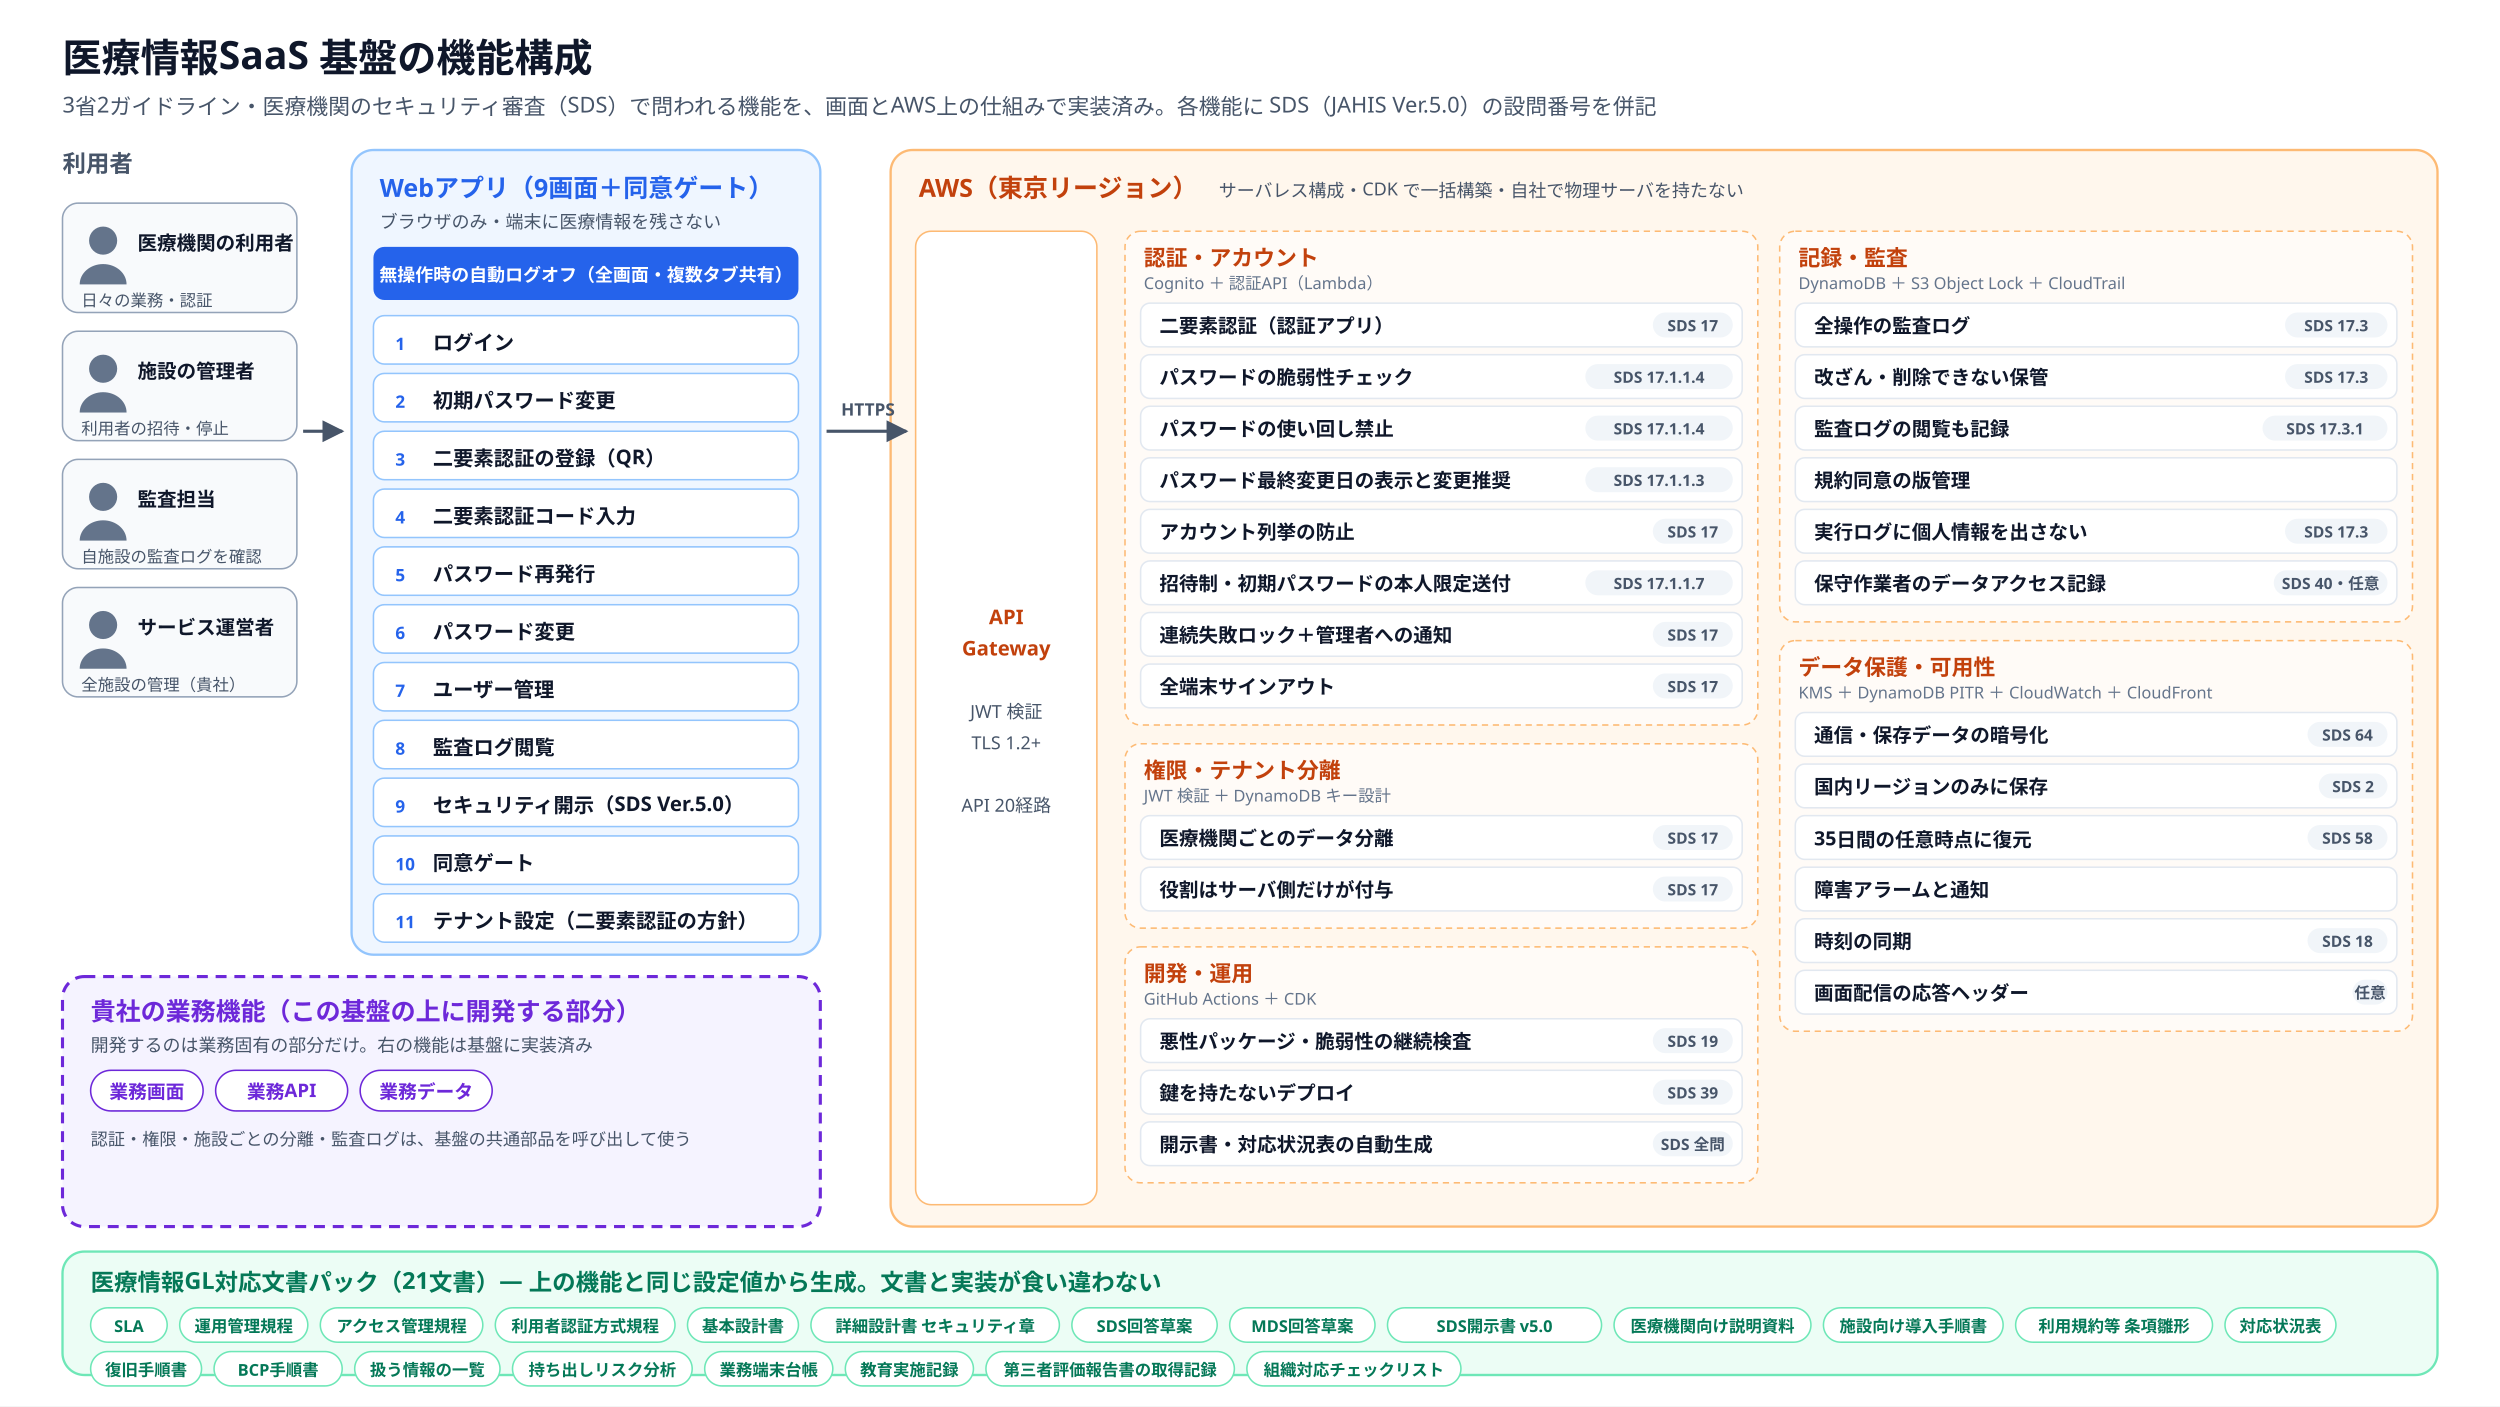
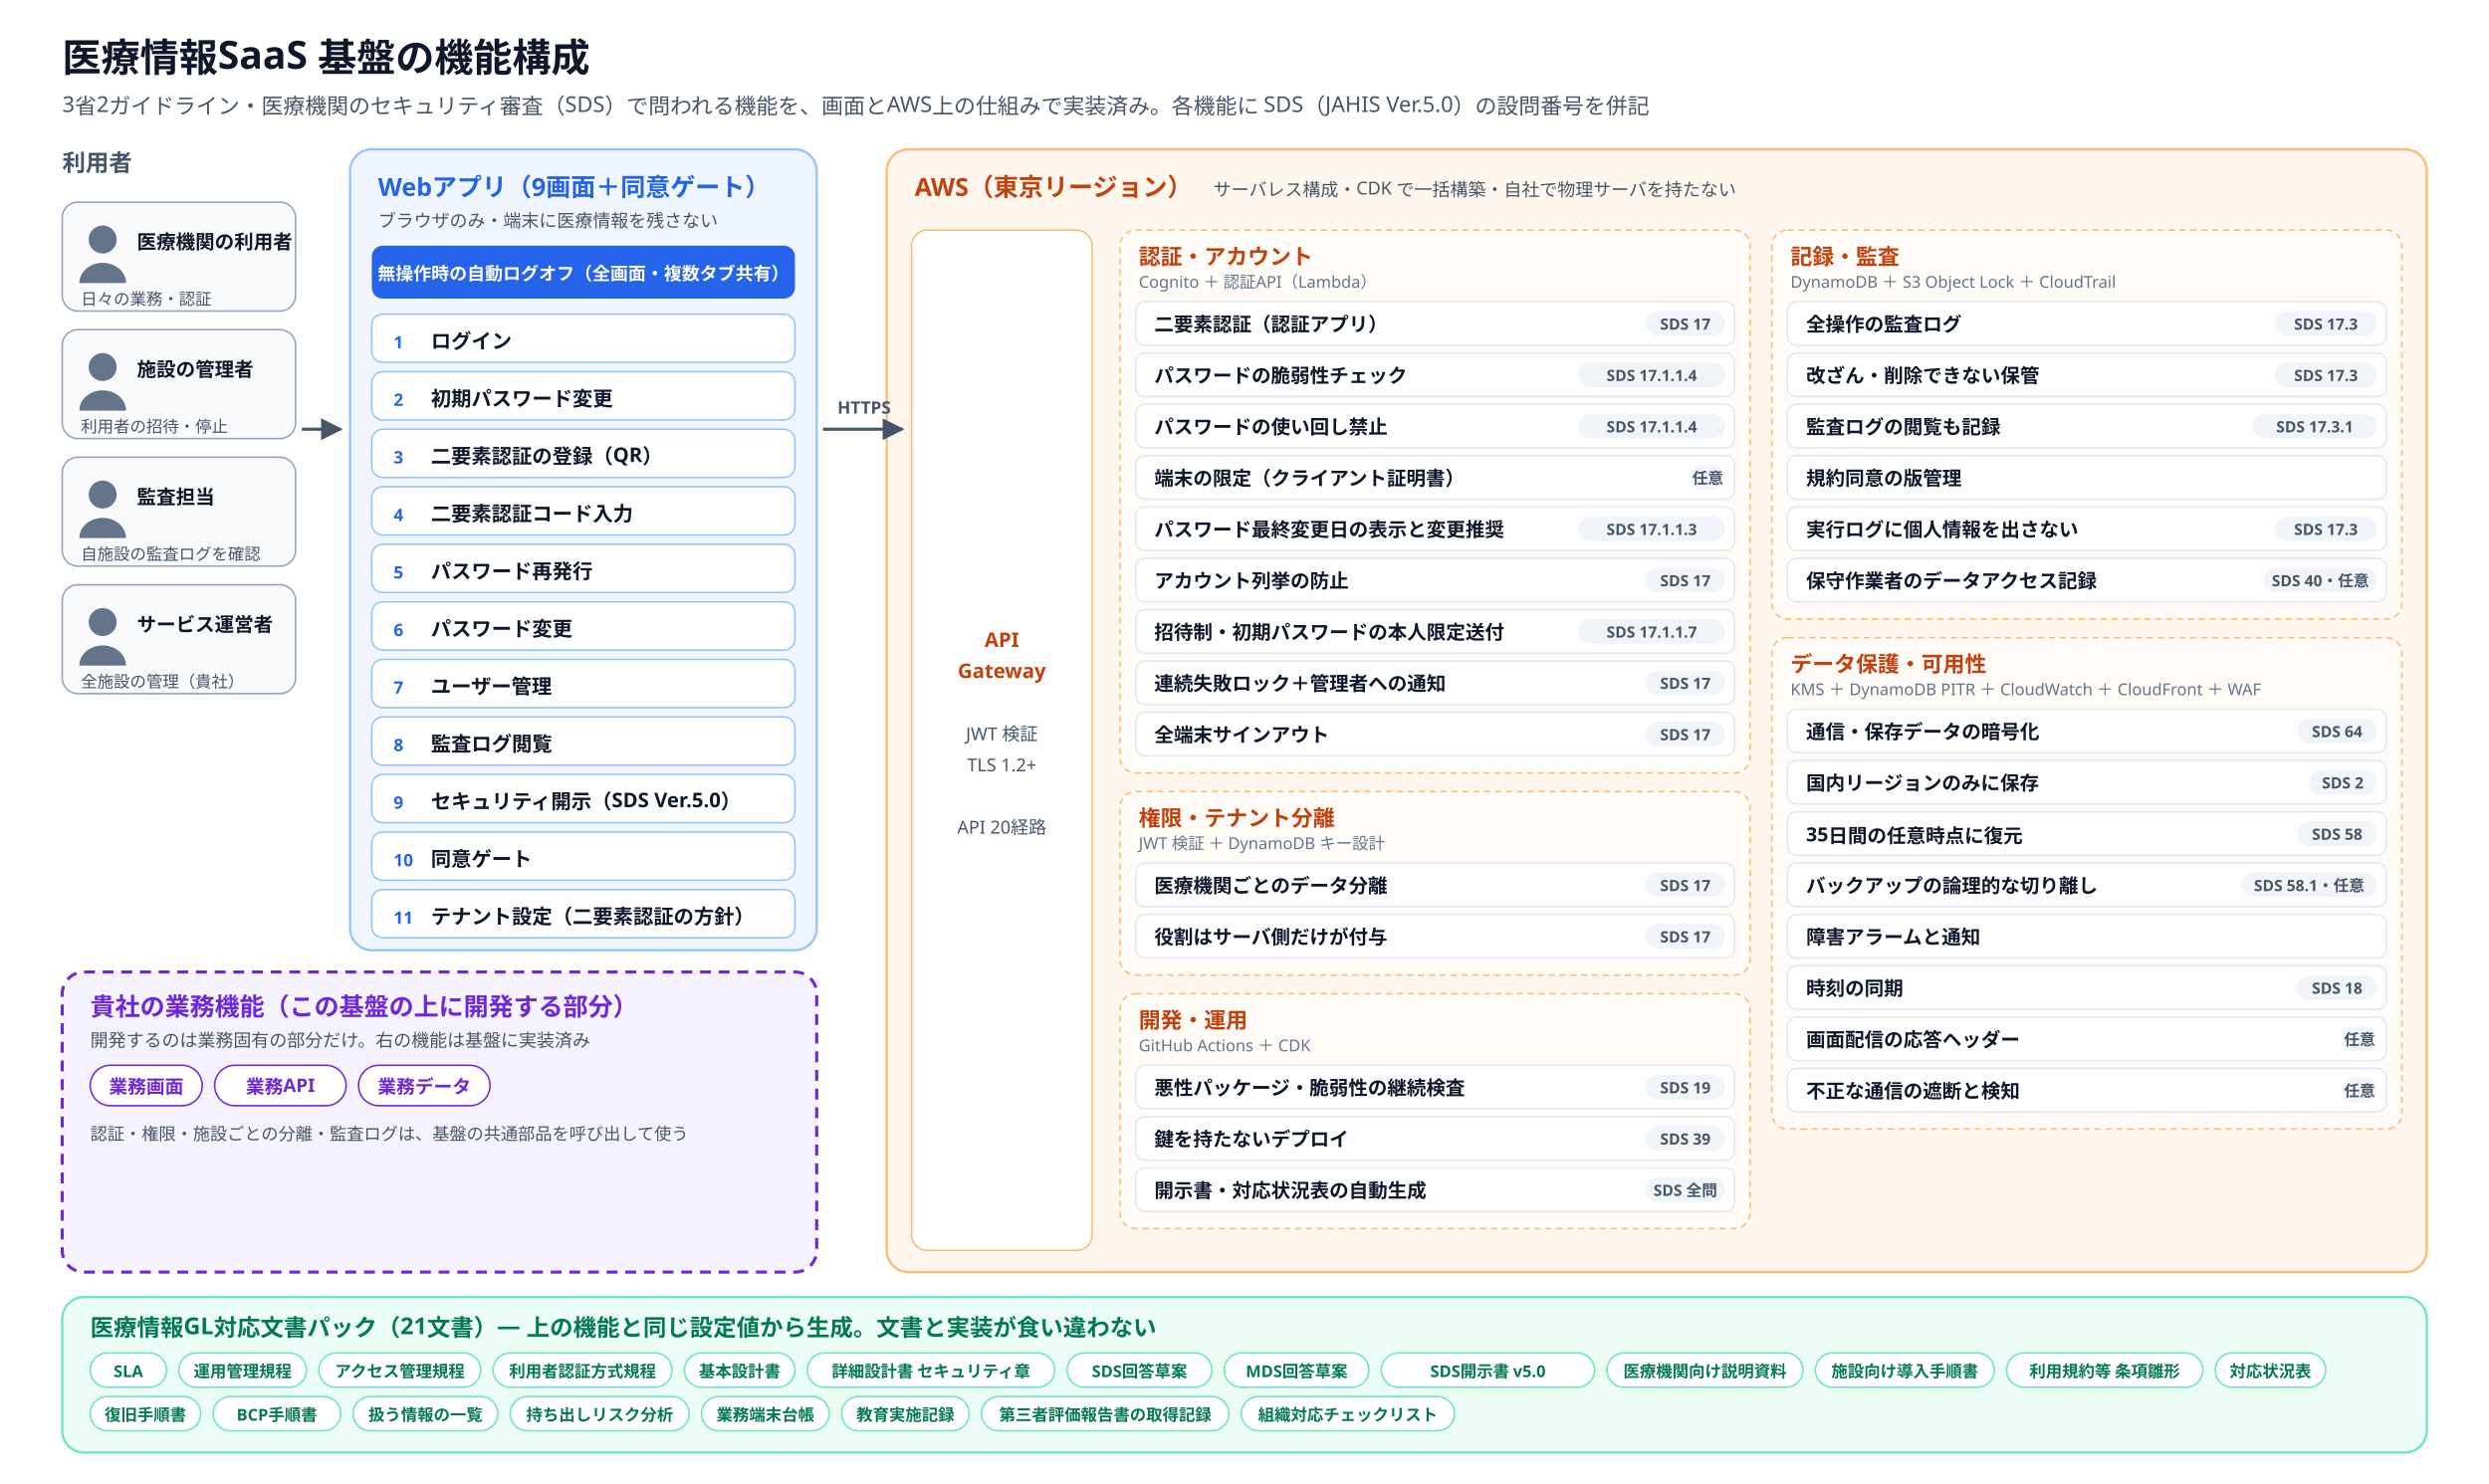
- <svg xmlns="http://www.w3.org/2000/svg" viewBox="0 0 1600 900" width="1600" height="900" font-family="'Hiragino Sans','Noto Sans JP','Yu Gothic UI',sans-serif">
+ <svg xmlns="http://www.w3.org/2000/svg" viewBox="0 0 1600 954" width="1600" height="954" font-family="'Hiragino Sans','Noto Sans JP','Yu Gothic UI',sans-serif">
  <defs>
    <marker id="ar" viewBox="0 0 10 10" refX="9" refY="5" markerWidth="7" markerHeight="7" orient="auto">
      <path d="M0 0L10 5L0 10z" fill="#475569" />
    </marker>
  </defs>
-   <rect width="1600" height="900" fill="#ffffff" />
+   <rect width="1600" height="954" fill="#ffffff" />
  <text x="40" y="46" font-size="25" font-weight="700" fill="#0f172a" text-anchor="start">医療情報SaaS 基盤の機能構成</text>
  <text x="40" y="72" font-size="14" font-weight="400" fill="#475569" text-anchor="start">3省2ガイドライン・医療機関のセキュリティ審査（SDS）で問われる機能を、画面とAWS上の仕組みで実装済み。各機能に SDS（JAHIS Ver.5.0）の設問番号を併記</text>
  <text x="40" y="110" font-size="15" font-weight="700" fill="#475569" text-anchor="start">利用者</text>
  <rect x="40" y="130" width="150" height="70" rx="10" fill="#f8fafc" stroke="#94a3b8" />
  <circle cx="66" cy="154" r="9" fill="#64748b" />
  <path d="M51 182 a15 13 0 0 1 30 0z" fill="#64748b" />
  <text x="88" y="160" font-size="12.5" font-weight="700" fill="#0f172a" text-anchor="start">医療機関の利用者</text>
  <text x="52" y="196" font-size="10.5" font-weight="400" fill="#475569" text-anchor="start">日々の業務・認証</text>
  <rect x="40" y="212" width="150" height="70" rx="10" fill="#f8fafc" stroke="#94a3b8" />
  <circle cx="66" cy="236" r="9" fill="#64748b" />
  <path d="M51 264 a15 13 0 0 1 30 0z" fill="#64748b" />
  <text x="88" y="242" font-size="12.5" font-weight="700" fill="#0f172a" text-anchor="start">施設の管理者</text>
  <text x="52" y="278" font-size="10.5" font-weight="400" fill="#475569" text-anchor="start">利用者の招待・停止</text>
  <rect x="40" y="294" width="150" height="70" rx="10" fill="#f8fafc" stroke="#94a3b8" />
  <circle cx="66" cy="318" r="9" fill="#64748b" />
  <path d="M51 346 a15 13 0 0 1 30 0z" fill="#64748b" />
  <text x="88" y="324" font-size="12.5" font-weight="700" fill="#0f172a" text-anchor="start">監査担当</text>
  <text x="52" y="360" font-size="10.5" font-weight="400" fill="#475569" text-anchor="start">自施設の監査ログを確認</text>
  <rect x="40" y="376" width="150" height="70" rx="10" fill="#f8fafc" stroke="#94a3b8" />
  <circle cx="66" cy="400" r="9" fill="#64748b" />
  <path d="M51 428 a15 13 0 0 1 30 0z" fill="#64748b" />
  <text x="88" y="406" font-size="12.5" font-weight="700" fill="#0f172a" text-anchor="start">サービス運営者</text>
  <text x="52" y="442" font-size="10.5" font-weight="400" fill="#475569" text-anchor="start">全施設の管理（貴社）</text>
  <rect x="225" y="96" width="300" height="515" rx="14" fill="#eff6ff" stroke="#93c5fd" stroke-width="1.5" />
  <text x="243" y="126" font-size="16" font-weight="700" fill="#2563eb" text-anchor="start">Webアプリ（9画面＋同意ゲート）</text>
  <text x="243" y="146" font-size="11.5" font-weight="400" fill="#475569" text-anchor="start">ブラウザのみ・端末に医療情報を残さない</text>
  <rect x="239" y="158" width="272" height="34" rx="7" fill="#2563eb" />
  <text x="375.0" y="180" font-size="11.5" font-weight="700" fill="#ffffff" text-anchor="middle">無操作時の自動ログオフ（全画面・複数タブ共有）</text>
  <rect x="239" y="202" width="272" height="31" rx="7" fill="#ffffff" stroke="#93c5fd" />
  <text x="253" y="224" font-size="11" font-weight="700" fill="#2563eb" text-anchor="start"> 1</text>
  <text x="277" y="224" font-size="13" font-weight="600" fill="#0f172a" text-anchor="start">ログイン</text>
  <rect x="239" y="239" width="272" height="31" rx="7" fill="#ffffff" stroke="#93c5fd" />
  <text x="253" y="261" font-size="11" font-weight="700" fill="#2563eb" text-anchor="start"> 2</text>
  <text x="277" y="261" font-size="13" font-weight="600" fill="#0f172a" text-anchor="start">初期パスワード変更</text>
  <rect x="239" y="276" width="272" height="31" rx="7" fill="#ffffff" stroke="#93c5fd" />
  <text x="253" y="298" font-size="11" font-weight="700" fill="#2563eb" text-anchor="start"> 3</text>
  <text x="277" y="298" font-size="13" font-weight="600" fill="#0f172a" text-anchor="start">二要素認証の登録（QR）</text>
  <rect x="239" y="313" width="272" height="31" rx="7" fill="#ffffff" stroke="#93c5fd" />
  <text x="253" y="335" font-size="11" font-weight="700" fill="#2563eb" text-anchor="start"> 4</text>
  <text x="277" y="335" font-size="13" font-weight="600" fill="#0f172a" text-anchor="start">二要素認証コード入力</text>
  <rect x="239" y="350" width="272" height="31" rx="7" fill="#ffffff" stroke="#93c5fd" />
  <text x="253" y="372" font-size="11" font-weight="700" fill="#2563eb" text-anchor="start"> 5</text>
  <text x="277" y="372" font-size="13" font-weight="600" fill="#0f172a" text-anchor="start">パスワード再発行</text>
  <rect x="239" y="387" width="272" height="31" rx="7" fill="#ffffff" stroke="#93c5fd" />
  <text x="253" y="409" font-size="11" font-weight="700" fill="#2563eb" text-anchor="start"> 6</text>
  <text x="277" y="409" font-size="13" font-weight="600" fill="#0f172a" text-anchor="start">パスワード変更</text>
  <rect x="239" y="424" width="272" height="31" rx="7" fill="#ffffff" stroke="#93c5fd" />
  <text x="253" y="446" font-size="11" font-weight="700" fill="#2563eb" text-anchor="start"> 7</text>
  <text x="277" y="446" font-size="13" font-weight="600" fill="#0f172a" text-anchor="start">ユーザー管理</text>
  <rect x="239" y="461" width="272" height="31" rx="7" fill="#ffffff" stroke="#93c5fd" />
  <text x="253" y="483" font-size="11" font-weight="700" fill="#2563eb" text-anchor="start"> 8</text>
  <text x="277" y="483" font-size="13" font-weight="600" fill="#0f172a" text-anchor="start">監査ログ閲覧</text>
  <rect x="239" y="498" width="272" height="31" rx="7" fill="#ffffff" stroke="#93c5fd" />
  <text x="253" y="520" font-size="11" font-weight="700" fill="#2563eb" text-anchor="start"> 9</text>
  <text x="277" y="520" font-size="13" font-weight="600" fill="#0f172a" text-anchor="start">セキュリティ開示（SDS Ver.5.0）</text>
  <rect x="239" y="535" width="272" height="31" rx="7" fill="#ffffff" stroke="#93c5fd" />
  <text x="253" y="557" font-size="11" font-weight="700" fill="#2563eb" text-anchor="start">10</text>
  <text x="277" y="557" font-size="13" font-weight="600" fill="#0f172a" text-anchor="start">同意ゲート</text>
  <rect x="239" y="572" width="272" height="31" rx="7" fill="#ffffff" stroke="#93c5fd" />
  <text x="253" y="594" font-size="11" font-weight="700" fill="#2563eb" text-anchor="start">11</text>
  <text x="277" y="594" font-size="13" font-weight="600" fill="#0f172a" text-anchor="start">テナント設定（二要素認証の方針）</text>
  <line x1="194" y1="276" x2="219" y2="276" stroke="#475569" stroke-width="2" marker-end="url(#ar)" />
-   <rect x="570" y="96" width="990" height="689" rx="14" fill="#fff7ed" stroke="#fdba74" stroke-width="1.5" />
+   <rect x="570" y="96" width="990" height="722" rx="14" fill="#fff7ed" stroke="#fdba74" stroke-width="1.5" />
  <text x="588" y="126" font-size="16" font-weight="700" fill="#c2410c" text-anchor="start">AWS（東京リージョン）</text>
  <text x="780" y="126" font-size="11.5" font-weight="400" fill="#475569" text-anchor="start">サーバレス構成・CDK で一括構築・自社で物理サーバを持たない</text>
-   <rect x="586" y="148" width="116" height="623" rx="10" fill="#ffffff" stroke="#fdba74" />
-   <text x="644.0" y="399.5" font-size="13" font-weight="700" fill="#c2410c" text-anchor="middle">API</text>
-   <text x="644.0" y="419.5" font-size="13" font-weight="700" fill="#c2410c" text-anchor="middle">Gateway</text>
-   <text x="644.0" y="439.5" font-size="11.5" font-weight="400" fill="#475569" text-anchor="middle" />
-   <text x="644.0" y="459.5" font-size="11.5" font-weight="400" fill="#475569" text-anchor="middle">JWT 検証</text>
-   <text x="644.0" y="479.5" font-size="11.5" font-weight="400" fill="#475569" text-anchor="middle">TLS 1.2+</text>
-   <text x="644.0" y="499.5" font-size="11.5" font-weight="400" fill="#475569" text-anchor="middle" />
-   <text x="644.0" y="519.5" font-size="11.5" font-weight="400" fill="#475569" text-anchor="middle">API 20経路</text>
+   <rect x="586" y="148" width="116" height="656" rx="10" fill="#ffffff" stroke="#fdba74" />
+   <text x="644.0" y="416.0" font-size="13" font-weight="700" fill="#c2410c" text-anchor="middle">API</text>
+   <text x="644.0" y="436.0" font-size="13" font-weight="700" fill="#c2410c" text-anchor="middle">Gateway</text>
+   <text x="644.0" y="456.0" font-size="11.5" font-weight="400" fill="#475569" text-anchor="middle" />
+   <text x="644.0" y="476.0" font-size="11.5" font-weight="400" fill="#475569" text-anchor="middle">JWT 検証</text>
+   <text x="644.0" y="496.0" font-size="11.5" font-weight="400" fill="#475569" text-anchor="middle">TLS 1.2+</text>
+   <text x="644.0" y="516.0" font-size="11.5" font-weight="400" fill="#475569" text-anchor="middle" />
+   <text x="644.0" y="536.0" font-size="11.5" font-weight="400" fill="#475569" text-anchor="middle">API 20経路</text>
  <line x1="529" y1="276" x2="580" y2="276" stroke="#475569" stroke-width="2" marker-end="url(#ar)" />
  <text x="555.5" y="266" font-size="11" font-weight="700" fill="#475569" text-anchor="middle">HTTPS</text>
-   <rect x="720" y="148" width="405.0" height="316" rx="10" fill="#ffffff" fill-opacity="0.55" stroke="#fdba74" stroke-dasharray="4 3" />
+   <rect x="720" y="148" width="405.0" height="349" rx="10" fill="#ffffff" fill-opacity="0.55" stroke="#fdba74" stroke-dasharray="4 3" />
  <text x="732" y="170" font-size="14" font-weight="700" fill="#c2410c" text-anchor="start">認証・アカウント</text>
  <text x="732" y="185" font-size="10.5" font-weight="400" fill="#64748b" text-anchor="start">Cognito ＋ 認証API（Lambda）</text>
  <rect x="730" y="194" width="385.0" height="28" rx="6" fill="#ffffff" stroke="#e2e8f0" />
  <text x="742" y="213" font-size="12.5" font-weight="600" fill="#0f172a" text-anchor="start">二要素認証（認証アプリ）</text>
  <rect x="1057.8" y="200" width="51.2" height="16" rx="8" fill="#f1f5f9" />
  <text x="1083.4" y="212" font-size="10" font-weight="600" fill="#475569" text-anchor="middle">SDS 17</text>
  <rect x="730" y="227" width="385.0" height="28" rx="6" fill="#ffffff" stroke="#e2e8f0" />
  <text x="742" y="246" font-size="12.5" font-weight="600" fill="#0f172a" text-anchor="start">パスワードの脆弱性チェック</text>
  <rect x="1014.6" y="233" width="94.4" height="16" rx="8" fill="#f1f5f9" />
  <text x="1061.8" y="245" font-size="10" font-weight="600" fill="#475569" text-anchor="middle">SDS 17.1.1.4</text>
  <rect x="730" y="260" width="385.0" height="28" rx="6" fill="#ffffff" stroke="#e2e8f0" />
  <text x="742" y="279" font-size="12.5" font-weight="600" fill="#0f172a" text-anchor="start">パスワードの使い回し禁止</text>
  <rect x="1014.6" y="266" width="94.4" height="16" rx="8" fill="#f1f5f9" />
  <text x="1061.8" y="278" font-size="10" font-weight="600" fill="#475569" text-anchor="middle">SDS 17.1.1.4</text>
  <rect x="730" y="293" width="385.0" height="28" rx="6" fill="#ffffff" stroke="#e2e8f0" />
-   <text x="742" y="312" font-size="12.5" font-weight="600" fill="#0f172a" text-anchor="start">パスワード最終変更日の表示と変更推奨</text>
-   <rect x="1014.6" y="299" width="94.4" height="16" rx="8" fill="#f1f5f9" />
-   <text x="1061.8" y="311" font-size="10" font-weight="600" fill="#475569" text-anchor="middle">SDS 17.1.1.3</text>
+   <text x="742" y="312" font-size="12.5" font-weight="600" fill="#0f172a" text-anchor="start">端末の限定（クライアント証明書）</text>
+   <rect x="1086.6" y="299" width="22.4" height="16" rx="8" fill="#f1f5f9" />
+   <text x="1097.8" y="311" font-size="10" font-weight="600" fill="#475569" text-anchor="middle">任意</text>
  <rect x="730" y="326" width="385.0" height="28" rx="6" fill="#ffffff" stroke="#e2e8f0" />
-   <text x="742" y="345" font-size="12.5" font-weight="600" fill="#0f172a" text-anchor="start">アカウント列挙の防止</text>
-   <rect x="1057.8" y="332" width="51.2" height="16" rx="8" fill="#f1f5f9" />
-   <text x="1083.4" y="344" font-size="10" font-weight="600" fill="#475569" text-anchor="middle">SDS 17</text>
+   <text x="742" y="345" font-size="12.5" font-weight="600" fill="#0f172a" text-anchor="start">パスワード最終変更日の表示と変更推奨</text>
+   <rect x="1014.6" y="332" width="94.4" height="16" rx="8" fill="#f1f5f9" />
+   <text x="1061.8" y="344" font-size="10" font-weight="600" fill="#475569" text-anchor="middle">SDS 17.1.1.3</text>
  <rect x="730" y="359" width="385.0" height="28" rx="6" fill="#ffffff" stroke="#e2e8f0" />
-   <text x="742" y="378" font-size="12.5" font-weight="600" fill="#0f172a" text-anchor="start">招待制・初期パスワードの本人限定送付</text>
-   <rect x="1014.6" y="365" width="94.4" height="16" rx="8" fill="#f1f5f9" />
-   <text x="1061.8" y="377" font-size="10" font-weight="600" fill="#475569" text-anchor="middle">SDS 17.1.1.7</text>
+   <text x="742" y="378" font-size="12.5" font-weight="600" fill="#0f172a" text-anchor="start">アカウント列挙の防止</text>
+   <rect x="1057.8" y="365" width="51.2" height="16" rx="8" fill="#f1f5f9" />
+   <text x="1083.4" y="377" font-size="10" font-weight="600" fill="#475569" text-anchor="middle">SDS 17</text>
  <rect x="730" y="392" width="385.0" height="28" rx="6" fill="#ffffff" stroke="#e2e8f0" />
-   <text x="742" y="411" font-size="12.5" font-weight="600" fill="#0f172a" text-anchor="start">連続失敗ロック＋管理者への通知</text>
-   <rect x="1057.8" y="398" width="51.2" height="16" rx="8" fill="#f1f5f9" />
-   <text x="1083.4" y="410" font-size="10" font-weight="600" fill="#475569" text-anchor="middle">SDS 17</text>
+   <text x="742" y="411" font-size="12.5" font-weight="600" fill="#0f172a" text-anchor="start">招待制・初期パスワードの本人限定送付</text>
+   <rect x="1014.6" y="398" width="94.4" height="16" rx="8" fill="#f1f5f9" />
+   <text x="1061.8" y="410" font-size="10" font-weight="600" fill="#475569" text-anchor="middle">SDS 17.1.1.7</text>
  <rect x="730" y="425" width="385.0" height="28" rx="6" fill="#ffffff" stroke="#e2e8f0" />
-   <text x="742" y="444" font-size="12.5" font-weight="600" fill="#0f172a" text-anchor="start">全端末サインアウト</text>
+   <text x="742" y="444" font-size="12.5" font-weight="600" fill="#0f172a" text-anchor="start">連続失敗ロック＋管理者への通知</text>
  <rect x="1057.8" y="431" width="51.2" height="16" rx="8" fill="#f1f5f9" />
  <text x="1083.4" y="443" font-size="10" font-weight="600" fill="#475569" text-anchor="middle">SDS 17</text>
-   <rect x="720" y="476" width="405.0" height="118" rx="10" fill="#ffffff" fill-opacity="0.55" stroke="#fdba74" stroke-dasharray="4 3" />
-   <text x="732" y="498" font-size="14" font-weight="700" fill="#c2410c" text-anchor="start">権限・テナント分離</text>
-   <text x="732" y="513" font-size="10.5" font-weight="400" fill="#64748b" text-anchor="start">JWT 検証 ＋ DynamoDB キー設計</text>
-   <rect x="730" y="522" width="385.0" height="28" rx="6" fill="#ffffff" stroke="#e2e8f0" />
-   <text x="742" y="541" font-size="12.5" font-weight="600" fill="#0f172a" text-anchor="start">医療機関ごとのデータ分離</text>
-   <rect x="1057.8" y="528" width="51.2" height="16" rx="8" fill="#f1f5f9" />
-   <text x="1083.4" y="540" font-size="10" font-weight="600" fill="#475569" text-anchor="middle">SDS 17</text>
+   <rect x="730" y="458" width="385.0" height="28" rx="6" fill="#ffffff" stroke="#e2e8f0" />
+   <text x="742" y="477" font-size="12.5" font-weight="600" fill="#0f172a" text-anchor="start">全端末サインアウト</text>
+   <rect x="1057.8" y="464" width="51.2" height="16" rx="8" fill="#f1f5f9" />
+   <text x="1083.4" y="476" font-size="10" font-weight="600" fill="#475569" text-anchor="middle">SDS 17</text>
+   <rect x="720" y="509" width="405.0" height="118" rx="10" fill="#ffffff" fill-opacity="0.55" stroke="#fdba74" stroke-dasharray="4 3" />
+   <text x="732" y="531" font-size="14" font-weight="700" fill="#c2410c" text-anchor="start">権限・テナント分離</text>
+   <text x="732" y="546" font-size="10.5" font-weight="400" fill="#64748b" text-anchor="start">JWT 検証 ＋ DynamoDB キー設計</text>
  <rect x="730" y="555" width="385.0" height="28" rx="6" fill="#ffffff" stroke="#e2e8f0" />
-   <text x="742" y="574" font-size="12.5" font-weight="600" fill="#0f172a" text-anchor="start">役割はサーバ側だけが付与</text>
+   <text x="742" y="574" font-size="12.5" font-weight="600" fill="#0f172a" text-anchor="start">医療機関ごとのデータ分離</text>
  <rect x="1057.8" y="561" width="51.2" height="16" rx="8" fill="#f1f5f9" />
  <text x="1083.4" y="573" font-size="10" font-weight="600" fill="#475569" text-anchor="middle">SDS 17</text>
-   <rect x="720" y="606" width="405.0" height="151" rx="10" fill="#ffffff" fill-opacity="0.55" stroke="#fdba74" stroke-dasharray="4 3" />
-   <text x="732" y="628" font-size="14" font-weight="700" fill="#c2410c" text-anchor="start">開発・運用</text>
-   <text x="732" y="643" font-size="10.5" font-weight="400" fill="#64748b" text-anchor="start">GitHub Actions ＋ CDK</text>
-   <rect x="730" y="652" width="385.0" height="28" rx="6" fill="#ffffff" stroke="#e2e8f0" />
-   <text x="742" y="671" font-size="12.5" font-weight="600" fill="#0f172a" text-anchor="start">悪性パッケージ・脆弱性の継続検査</text>
-   <rect x="1057.8" y="658" width="51.2" height="16" rx="8" fill="#f1f5f9" />
-   <text x="1083.4" y="670" font-size="10" font-weight="600" fill="#475569" text-anchor="middle">SDS 19</text>
+   <rect x="730" y="588" width="385.0" height="28" rx="6" fill="#ffffff" stroke="#e2e8f0" />
+   <text x="742" y="607" font-size="12.5" font-weight="600" fill="#0f172a" text-anchor="start">役割はサーバ側だけが付与</text>
+   <rect x="1057.8" y="594" width="51.2" height="16" rx="8" fill="#f1f5f9" />
+   <text x="1083.4" y="606" font-size="10" font-weight="600" fill="#475569" text-anchor="middle">SDS 17</text>
+   <rect x="720" y="639" width="405.0" height="151" rx="10" fill="#ffffff" fill-opacity="0.55" stroke="#fdba74" stroke-dasharray="4 3" />
+   <text x="732" y="661" font-size="14" font-weight="700" fill="#c2410c" text-anchor="start">開発・運用</text>
+   <text x="732" y="676" font-size="10.5" font-weight="400" fill="#64748b" text-anchor="start">GitHub Actions ＋ CDK</text>
  <rect x="730" y="685" width="385.0" height="28" rx="6" fill="#ffffff" stroke="#e2e8f0" />
-   <text x="742" y="704" font-size="12.5" font-weight="600" fill="#0f172a" text-anchor="start">鍵を持たないデプロイ</text>
+   <text x="742" y="704" font-size="12.5" font-weight="600" fill="#0f172a" text-anchor="start">悪性パッケージ・脆弱性の継続検査</text>
  <rect x="1057.8" y="691" width="51.2" height="16" rx="8" fill="#f1f5f9" />
-   <text x="1083.4" y="703" font-size="10" font-weight="600" fill="#475569" text-anchor="middle">SDS 39</text>
+   <text x="1083.4" y="703" font-size="10" font-weight="600" fill="#475569" text-anchor="middle">SDS 19</text>
  <rect x="730" y="718" width="385.0" height="28" rx="6" fill="#ffffff" stroke="#e2e8f0" />
-   <text x="742" y="737" font-size="12.5" font-weight="600" fill="#0f172a" text-anchor="start">開示書・対応状況表の自動生成</text>
+   <text x="742" y="737" font-size="12.5" font-weight="600" fill="#0f172a" text-anchor="start">鍵を持たないデプロイ</text>
  <rect x="1057.8" y="724" width="51.2" height="16" rx="8" fill="#f1f5f9" />
-   <text x="1083.4" y="736" font-size="10" font-weight="600" fill="#475569" text-anchor="middle">SDS 全問</text>
+   <text x="1083.4" y="736" font-size="10" font-weight="600" fill="#475569" text-anchor="middle">SDS 39</text>
+   <rect x="730" y="751" width="385.0" height="28" rx="6" fill="#ffffff" stroke="#e2e8f0" />
+   <text x="742" y="770" font-size="12.5" font-weight="600" fill="#0f172a" text-anchor="start">開示書・対応状況表の自動生成</text>
+   <rect x="1057.8" y="757" width="51.2" height="16" rx="8" fill="#f1f5f9" />
+   <text x="1083.4" y="769" font-size="10" font-weight="600" fill="#475569" text-anchor="middle">SDS 全問</text>
  <rect x="1139.0" y="148" width="405.0" height="250" rx="10" fill="#ffffff" fill-opacity="0.55" stroke="#fdba74" stroke-dasharray="4 3" />
  <text x="1151.0" y="170" font-size="14" font-weight="700" fill="#c2410c" text-anchor="start">記録・監査</text>
  <text x="1151.0" y="185" font-size="10.5" font-weight="400" fill="#64748b" text-anchor="start">DynamoDB ＋ S3 Object Lock ＋ CloudTrail</text>
  <rect x="1149.0" y="194" width="385.0" height="28" rx="6" fill="#ffffff" stroke="#e2e8f0" />
  <text x="1161.0" y="213" font-size="12.5" font-weight="600" fill="#0f172a" text-anchor="start">全操作の監査ログ</text>
  <rect x="1462.4" y="200" width="65.6" height="16" rx="8" fill="#f1f5f9" />
  <text x="1495.2" y="212" font-size="10" font-weight="600" fill="#475569" text-anchor="middle">SDS 17.3</text>
  <rect x="1149.0" y="227" width="385.0" height="28" rx="6" fill="#ffffff" stroke="#e2e8f0" />
  <text x="1161.0" y="246" font-size="12.5" font-weight="600" fill="#0f172a" text-anchor="start">改ざん・削除できない保管</text>
  <rect x="1462.4" y="233" width="65.6" height="16" rx="8" fill="#f1f5f9" />
  <text x="1495.2" y="245" font-size="10" font-weight="600" fill="#475569" text-anchor="middle">SDS 17.3</text>
  <rect x="1149.0" y="260" width="385.0" height="28" rx="6" fill="#ffffff" stroke="#e2e8f0" />
  <text x="1161.0" y="279" font-size="12.5" font-weight="600" fill="#0f172a" text-anchor="start">監査ログの閲覧も記録</text>
  <rect x="1448.0" y="266" width="80.0" height="16" rx="8" fill="#f1f5f9" />
  <text x="1488.0" y="278" font-size="10" font-weight="600" fill="#475569" text-anchor="middle">SDS 17.3.1</text>
  <rect x="1149.0" y="293" width="385.0" height="28" rx="6" fill="#ffffff" stroke="#e2e8f0" />
  <text x="1161.0" y="312" font-size="12.5" font-weight="600" fill="#0f172a" text-anchor="start">規約同意の版管理</text>
  <rect x="1149.0" y="326" width="385.0" height="28" rx="6" fill="#ffffff" stroke="#e2e8f0" />
  <text x="1161.0" y="345" font-size="12.5" font-weight="600" fill="#0f172a" text-anchor="start">実行ログに個人情報を出さない</text>
  <rect x="1462.4" y="332" width="65.6" height="16" rx="8" fill="#f1f5f9" />
  <text x="1495.2" y="344" font-size="10" font-weight="600" fill="#475569" text-anchor="middle">SDS 17.3</text>
  <rect x="1149.0" y="359" width="385.0" height="28" rx="6" fill="#ffffff" stroke="#e2e8f0" />
  <text x="1161.0" y="378" font-size="12.5" font-weight="600" fill="#0f172a" text-anchor="start">保守作業者のデータアクセス記録</text>
  <rect x="1455.2" y="365" width="72.8" height="16" rx="8" fill="#f1f5f9" />
  <text x="1491.6" y="377" font-size="10" font-weight="600" fill="#475569" text-anchor="middle">SDS 40・任意</text>
-   <rect x="1139.0" y="410" width="405.0" height="250" rx="10" fill="#ffffff" fill-opacity="0.55" stroke="#fdba74" stroke-dasharray="4 3" />
+   <rect x="1139.0" y="410" width="405.0" height="316" rx="10" fill="#ffffff" fill-opacity="0.55" stroke="#fdba74" stroke-dasharray="4 3" />
  <text x="1151.0" y="432" font-size="14" font-weight="700" fill="#c2410c" text-anchor="start">データ保護・可用性</text>
-   <text x="1151.0" y="447" font-size="10.5" font-weight="400" fill="#64748b" text-anchor="start">KMS ＋ DynamoDB PITR ＋ CloudWatch ＋ CloudFront</text>
+   <text x="1151.0" y="447" font-size="10.5" font-weight="400" fill="#64748b" text-anchor="start">KMS ＋ DynamoDB PITR ＋ CloudWatch ＋ CloudFront ＋ WAF</text>
  <rect x="1149.0" y="456" width="385.0" height="28" rx="6" fill="#ffffff" stroke="#e2e8f0" />
  <text x="1161.0" y="475" font-size="12.5" font-weight="600" fill="#0f172a" text-anchor="start">通信・保存データの暗号化</text>
  <rect x="1476.8" y="462" width="51.2" height="16" rx="8" fill="#f1f5f9" />
  <text x="1502.4" y="474" font-size="10" font-weight="600" fill="#475569" text-anchor="middle">SDS 64</text>
  <rect x="1149.0" y="489" width="385.0" height="28" rx="6" fill="#ffffff" stroke="#e2e8f0" />
  <text x="1161.0" y="508" font-size="12.5" font-weight="600" fill="#0f172a" text-anchor="start">国内リージョンのみに保存</text>
  <rect x="1484.0" y="495" width="44.0" height="16" rx="8" fill="#f1f5f9" />
  <text x="1506.0" y="507" font-size="10" font-weight="600" fill="#475569" text-anchor="middle">SDS 2</text>
  <rect x="1149.0" y="522" width="385.0" height="28" rx="6" fill="#ffffff" stroke="#e2e8f0" />
  <text x="1161.0" y="541" font-size="12.5" font-weight="600" fill="#0f172a" text-anchor="start">35日間の任意時点に復元</text>
  <rect x="1476.8" y="528" width="51.2" height="16" rx="8" fill="#f1f5f9" />
  <text x="1502.4" y="540" font-size="10" font-weight="600" fill="#475569" text-anchor="middle">SDS 58</text>
  <rect x="1149.0" y="555" width="385.0" height="28" rx="6" fill="#ffffff" stroke="#e2e8f0" />
-   <text x="1161.0" y="574" font-size="12.5" font-weight="600" fill="#0f172a" text-anchor="start">障害アラームと通知</text>
+   <text x="1161.0" y="574" font-size="12.5" font-weight="600" fill="#0f172a" text-anchor="start">バックアップの論理的な切り離し</text>
+   <rect x="1440.8" y="561" width="87.2" height="16" rx="8" fill="#f1f5f9" />
+   <text x="1484.4" y="573" font-size="10" font-weight="600" fill="#475569" text-anchor="middle">SDS 58.1・任意</text>
  <rect x="1149.0" y="588" width="385.0" height="28" rx="6" fill="#ffffff" stroke="#e2e8f0" />
-   <text x="1161.0" y="607" font-size="12.5" font-weight="600" fill="#0f172a" text-anchor="start">時刻の同期</text>
-   <rect x="1476.8" y="594" width="51.2" height="16" rx="8" fill="#f1f5f9" />
-   <text x="1502.4" y="606" font-size="10" font-weight="600" fill="#475569" text-anchor="middle">SDS 18</text>
+   <text x="1161.0" y="607" font-size="12.5" font-weight="600" fill="#0f172a" text-anchor="start">障害アラームと通知</text>
  <rect x="1149.0" y="621" width="385.0" height="28" rx="6" fill="#ffffff" stroke="#e2e8f0" />
-   <text x="1161.0" y="640" font-size="12.5" font-weight="600" fill="#0f172a" text-anchor="start">画面配信の応答ヘッダー</text>
-   <rect x="1505.6" y="627" width="22.4" height="16" rx="8" fill="#f1f5f9" />
-   <text x="1516.8" y="639" font-size="10" font-weight="600" fill="#475569" text-anchor="middle">任意</text>
-   <rect x="40" y="625" width="485" height="160" rx="14" fill="#f5f3ff" stroke="#6d28d9" stroke-width="2" stroke-dasharray="7 5" />
+   <text x="1161.0" y="640" font-size="12.5" font-weight="600" fill="#0f172a" text-anchor="start">時刻の同期</text>
+   <rect x="1476.8" y="627" width="51.2" height="16" rx="8" fill="#f1f5f9" />
+   <text x="1502.4" y="639" font-size="10" font-weight="600" fill="#475569" text-anchor="middle">SDS 18</text>
+   <rect x="1149.0" y="654" width="385.0" height="28" rx="6" fill="#ffffff" stroke="#e2e8f0" />
+   <text x="1161.0" y="673" font-size="12.5" font-weight="600" fill="#0f172a" text-anchor="start">画面配信の応答ヘッダー</text>
+   <rect x="1505.6" y="660" width="22.4" height="16" rx="8" fill="#f1f5f9" />
+   <text x="1516.8" y="672" font-size="10" font-weight="600" fill="#475569" text-anchor="middle">任意</text>
+   <rect x="1149.0" y="687" width="385.0" height="28" rx="6" fill="#ffffff" stroke="#e2e8f0" />
+   <text x="1161.0" y="706" font-size="12.5" font-weight="600" fill="#0f172a" text-anchor="start">不正な通信の遮断と検知</text>
+   <rect x="1505.6" y="693" width="22.4" height="16" rx="8" fill="#f1f5f9" />
+   <text x="1516.8" y="705" font-size="10" font-weight="600" fill="#475569" text-anchor="middle">任意</text>
+   <rect x="40" y="625" width="485" height="193" rx="14" fill="#f5f3ff" stroke="#6d28d9" stroke-width="2" stroke-dasharray="7 5" />
  <text x="58" y="653" font-size="16" font-weight="700" fill="#6d28d9" text-anchor="start">貴社の業務機能（この基盤の上に開発する部分）</text>
  <text x="58" y="673" font-size="11.5" font-weight="400" fill="#475569" text-anchor="start">開発するのは業務固有の部分だけ。右の機能は基盤に実装済み</text>
  <rect x="58" y="685" width="72.0" height="26" rx="13" fill="#ffffff" stroke="#6d28d9" />
  <text x="94.0" y="703" font-size="12" font-weight="600" fill="#6d28d9" text-anchor="middle">業務画面</text>
  <rect x="138.0" y="685" width="84.5" height="26" rx="13" fill="#ffffff" stroke="#6d28d9" />
  <text x="180.25" y="703" font-size="12" font-weight="600" fill="#6d28d9" text-anchor="middle">業務API</text>
  <rect x="230.5" y="685" width="84.5" height="26" rx="13" fill="#ffffff" stroke="#6d28d9" />
  <text x="272.75" y="703" font-size="12" font-weight="600" fill="#6d28d9" text-anchor="middle">業務データ</text>
  <text x="58" y="733" font-size="11" font-weight="400" fill="#475569" text-anchor="start">認証・権限・施設ごとの分離・監査ログは、基盤の共通部品を呼び出して使う</text>
-   <rect x="40" y="801" width="1520" height="79" rx="14" fill="#ecfdf5" stroke="#6ee7b7" stroke-width="1.5" />
-   <text x="58" y="826" font-size="15" font-weight="700" fill="#047857" text-anchor="start">医療情報GL対応文書パック（21文書）— 上の機能と同じ設定値から生成。文書と実装が食い違わない</text>
-   <rect x="58" y="837" width="49" height="22" rx="11" fill="#ffffff" stroke="#6ee7b7" />
-   <text x="82.5" y="852.5" font-size="10.5" font-weight="600" fill="#047857" text-anchor="middle">SLA</text>
-   <rect x="115" y="837" width="82" height="22" rx="11" fill="#ffffff" stroke="#6ee7b7" />
-   <text x="156.0" y="852.5" font-size="10.5" font-weight="600" fill="#047857" text-anchor="middle">運用管理規程</text>
-   <rect x="205" y="837" width="104" height="22" rx="11" fill="#ffffff" stroke="#6ee7b7" />
-   <text x="257.0" y="852.5" font-size="10.5" font-weight="600" fill="#047857" text-anchor="middle">アクセス管理規程</text>
-   <rect x="317" y="837" width="115" height="22" rx="11" fill="#ffffff" stroke="#6ee7b7" />
-   <text x="374.5" y="852.5" font-size="10.5" font-weight="600" fill="#047857" text-anchor="middle">利用者認証方式規程</text>
-   <rect x="440" y="837" width="71" height="22" rx="11" fill="#ffffff" stroke="#6ee7b7" />
-   <text x="475.5" y="852.5" font-size="10.5" font-weight="600" fill="#047857" text-anchor="middle">基本設計書</text>
-   <rect x="519" y="837" width="159" height="22" rx="11" fill="#ffffff" stroke="#6ee7b7" />
-   <text x="598.5" y="852.5" font-size="10.5" font-weight="600" fill="#047857" text-anchor="middle">詳細設計書 セキュリティ章</text>
-   <rect x="686" y="837" width="93" height="22" rx="11" fill="#ffffff" stroke="#6ee7b7" />
-   <text x="732.5" y="852.5" font-size="10.5" font-weight="600" fill="#047857" text-anchor="middle">SDS回答草案</text>
-   <rect x="787" y="837" width="93" height="22" rx="11" fill="#ffffff" stroke="#6ee7b7" />
-   <text x="833.5" y="852.5" font-size="10.5" font-weight="600" fill="#047857" text-anchor="middle">MDS回答草案</text>
-   <rect x="888" y="837" width="137" height="22" rx="11" fill="#ffffff" stroke="#6ee7b7" />
-   <text x="956.5" y="852.5" font-size="10.5" font-weight="600" fill="#047857" text-anchor="middle">SDS開示書 v5.0</text>
-   <rect x="1033" y="837" width="126" height="22" rx="11" fill="#ffffff" stroke="#6ee7b7" />
-   <text x="1096.0" y="852.5" font-size="10.5" font-weight="600" fill="#047857" text-anchor="middle">医療機関向け説明資料</text>
-   <rect x="1167" y="837" width="115" height="22" rx="11" fill="#ffffff" stroke="#6ee7b7" />
-   <text x="1224.5" y="852.5" font-size="10.5" font-weight="600" fill="#047857" text-anchor="middle">施設向け導入手順書</text>
-   <rect x="1290" y="837" width="126" height="22" rx="11" fill="#ffffff" stroke="#6ee7b7" />
-   <text x="1353.0" y="852.5" font-size="10.5" font-weight="600" fill="#047857" text-anchor="middle">利用規約等 条項雛形</text>
-   <rect x="1424" y="837" width="71" height="22" rx="11" fill="#ffffff" stroke="#6ee7b7" />
-   <text x="1459.5" y="852.5" font-size="10.5" font-weight="600" fill="#047857" text-anchor="middle">対応状況表</text>
-   <rect x="58" y="865" width="71" height="22" rx="11" fill="#ffffff" stroke="#6ee7b7" />
-   <text x="93.5" y="880.5" font-size="10.5" font-weight="600" fill="#047857" text-anchor="middle">復旧手順書</text>
-   <rect x="137" y="865" width="82" height="22" rx="11" fill="#ffffff" stroke="#6ee7b7" />
-   <text x="178.0" y="880.5" font-size="10.5" font-weight="600" fill="#047857" text-anchor="middle">BCP手順書</text>
-   <rect x="227" y="865" width="93" height="22" rx="11" fill="#ffffff" stroke="#6ee7b7" />
-   <text x="273.5" y="880.5" font-size="10.5" font-weight="600" fill="#047857" text-anchor="middle">扱う情報の一覧</text>
-   <rect x="328" y="865" width="115" height="22" rx="11" fill="#ffffff" stroke="#6ee7b7" />
-   <text x="385.5" y="880.5" font-size="10.5" font-weight="600" fill="#047857" text-anchor="middle">持ち出しリスク分析</text>
-   <rect x="451" y="865" width="82" height="22" rx="11" fill="#ffffff" stroke="#6ee7b7" />
-   <text x="492.0" y="880.5" font-size="10.5" font-weight="600" fill="#047857" text-anchor="middle">業務端末台帳</text>
-   <rect x="541" y="865" width="82" height="22" rx="11" fill="#ffffff" stroke="#6ee7b7" />
-   <text x="582.0" y="880.5" font-size="10.5" font-weight="600" fill="#047857" text-anchor="middle">教育実施記録</text>
-   <rect x="631" y="865" width="159" height="22" rx="11" fill="#ffffff" stroke="#6ee7b7" />
-   <text x="710.5" y="880.5" font-size="10.5" font-weight="600" fill="#047857" text-anchor="middle">第三者評価報告書の取得記録</text>
-   <rect x="798" y="865" width="137" height="22" rx="11" fill="#ffffff" stroke="#6ee7b7" />
-   <text x="866.5" y="880.5" font-size="10.5" font-weight="600" fill="#047857" text-anchor="middle">組織対応チェックリスト</text>
+   <rect x="40" y="834" width="1520" height="100" rx="14" fill="#ecfdf5" stroke="#6ee7b7" stroke-width="1.5" />
+   <text x="58" y="859" font-size="15" font-weight="700" fill="#047857" text-anchor="start">医療情報GL対応文書パック（21文書）— 上の機能と同じ設定値から生成。文書と実装が食い違わない</text>
+   <rect x="58" y="870" width="49" height="22" rx="11" fill="#ffffff" stroke="#6ee7b7" />
+   <text x="82.5" y="885.5" font-size="10.5" font-weight="600" fill="#047857" text-anchor="middle">SLA</text>
+   <rect x="115" y="870" width="82" height="22" rx="11" fill="#ffffff" stroke="#6ee7b7" />
+   <text x="156.0" y="885.5" font-size="10.5" font-weight="600" fill="#047857" text-anchor="middle">運用管理規程</text>
+   <rect x="205" y="870" width="104" height="22" rx="11" fill="#ffffff" stroke="#6ee7b7" />
+   <text x="257.0" y="885.5" font-size="10.5" font-weight="600" fill="#047857" text-anchor="middle">アクセス管理規程</text>
+   <rect x="317" y="870" width="115" height="22" rx="11" fill="#ffffff" stroke="#6ee7b7" />
+   <text x="374.5" y="885.5" font-size="10.5" font-weight="600" fill="#047857" text-anchor="middle">利用者認証方式規程</text>
+   <rect x="440" y="870" width="71" height="22" rx="11" fill="#ffffff" stroke="#6ee7b7" />
+   <text x="475.5" y="885.5" font-size="10.5" font-weight="600" fill="#047857" text-anchor="middle">基本設計書</text>
+   <rect x="519" y="870" width="159" height="22" rx="11" fill="#ffffff" stroke="#6ee7b7" />
+   <text x="598.5" y="885.5" font-size="10.5" font-weight="600" fill="#047857" text-anchor="middle">詳細設計書 セキュリティ章</text>
+   <rect x="686" y="870" width="93" height="22" rx="11" fill="#ffffff" stroke="#6ee7b7" />
+   <text x="732.5" y="885.5" font-size="10.5" font-weight="600" fill="#047857" text-anchor="middle">SDS回答草案</text>
+   <rect x="787" y="870" width="93" height="22" rx="11" fill="#ffffff" stroke="#6ee7b7" />
+   <text x="833.5" y="885.5" font-size="10.5" font-weight="600" fill="#047857" text-anchor="middle">MDS回答草案</text>
+   <rect x="888" y="870" width="137" height="22" rx="11" fill="#ffffff" stroke="#6ee7b7" />
+   <text x="956.5" y="885.5" font-size="10.5" font-weight="600" fill="#047857" text-anchor="middle">SDS開示書 v5.0</text>
+   <rect x="1033" y="870" width="126" height="22" rx="11" fill="#ffffff" stroke="#6ee7b7" />
+   <text x="1096.0" y="885.5" font-size="10.5" font-weight="600" fill="#047857" text-anchor="middle">医療機関向け説明資料</text>
+   <rect x="1167" y="870" width="115" height="22" rx="11" fill="#ffffff" stroke="#6ee7b7" />
+   <text x="1224.5" y="885.5" font-size="10.5" font-weight="600" fill="#047857" text-anchor="middle">施設向け導入手順書</text>
+   <rect x="1290" y="870" width="126" height="22" rx="11" fill="#ffffff" stroke="#6ee7b7" />
+   <text x="1353.0" y="885.5" font-size="10.5" font-weight="600" fill="#047857" text-anchor="middle">利用規約等 条項雛形</text>
+   <rect x="1424" y="870" width="71" height="22" rx="11" fill="#ffffff" stroke="#6ee7b7" />
+   <text x="1459.5" y="885.5" font-size="10.5" font-weight="600" fill="#047857" text-anchor="middle">対応状況表</text>
+   <rect x="58" y="898" width="71" height="22" rx="11" fill="#ffffff" stroke="#6ee7b7" />
+   <text x="93.5" y="913.5" font-size="10.5" font-weight="600" fill="#047857" text-anchor="middle">復旧手順書</text>
+   <rect x="137" y="898" width="82" height="22" rx="11" fill="#ffffff" stroke="#6ee7b7" />
+   <text x="178.0" y="913.5" font-size="10.5" font-weight="600" fill="#047857" text-anchor="middle">BCP手順書</text>
+   <rect x="227" y="898" width="93" height="22" rx="11" fill="#ffffff" stroke="#6ee7b7" />
+   <text x="273.5" y="913.5" font-size="10.5" font-weight="600" fill="#047857" text-anchor="middle">扱う情報の一覧</text>
+   <rect x="328" y="898" width="115" height="22" rx="11" fill="#ffffff" stroke="#6ee7b7" />
+   <text x="385.5" y="913.5" font-size="10.5" font-weight="600" fill="#047857" text-anchor="middle">持ち出しリスク分析</text>
+   <rect x="451" y="898" width="82" height="22" rx="11" fill="#ffffff" stroke="#6ee7b7" />
+   <text x="492.0" y="913.5" font-size="10.5" font-weight="600" fill="#047857" text-anchor="middle">業務端末台帳</text>
+   <rect x="541" y="898" width="82" height="22" rx="11" fill="#ffffff" stroke="#6ee7b7" />
+   <text x="582.0" y="913.5" font-size="10.5" font-weight="600" fill="#047857" text-anchor="middle">教育実施記録</text>
+   <rect x="631" y="898" width="159" height="22" rx="11" fill="#ffffff" stroke="#6ee7b7" />
+   <text x="710.5" y="913.5" font-size="10.5" font-weight="600" fill="#047857" text-anchor="middle">第三者評価報告書の取得記録</text>
+   <rect x="798" y="898" width="137" height="22" rx="11" fill="#ffffff" stroke="#6ee7b7" />
+   <text x="866.5" y="913.5" font-size="10.5" font-weight="600" fill="#047857" text-anchor="middle">組織対応チェックリスト</text>
</svg>
